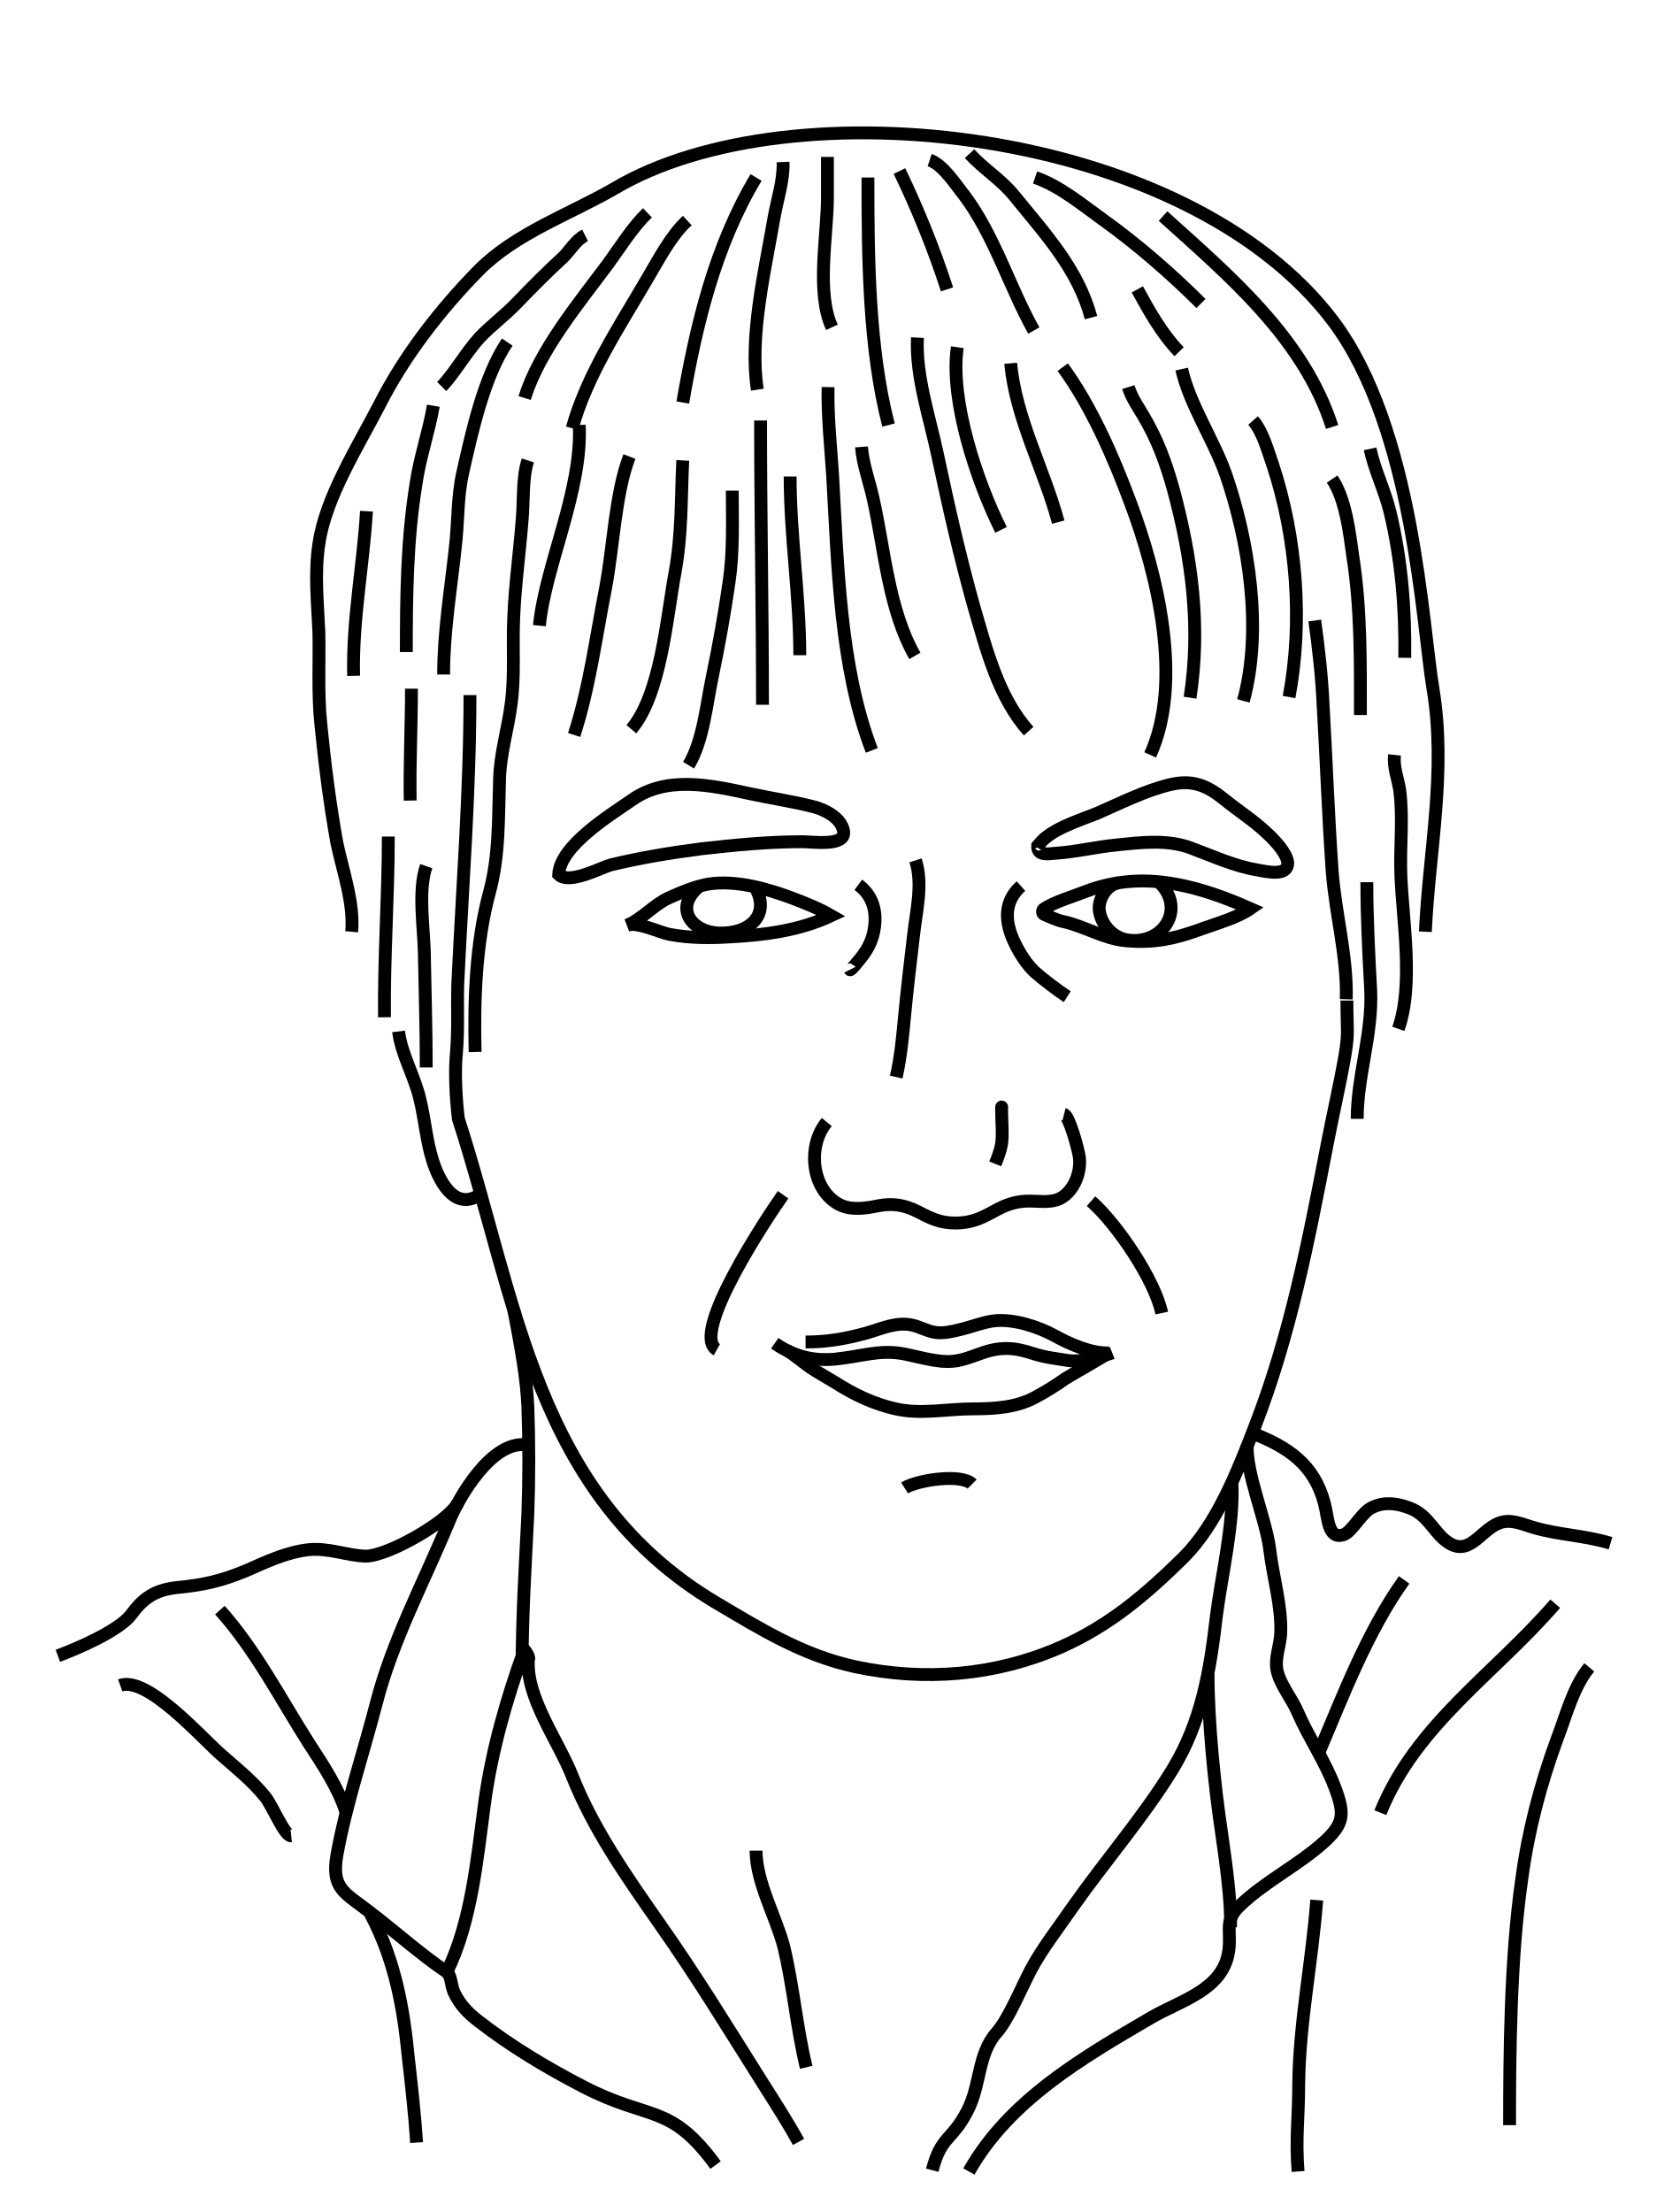
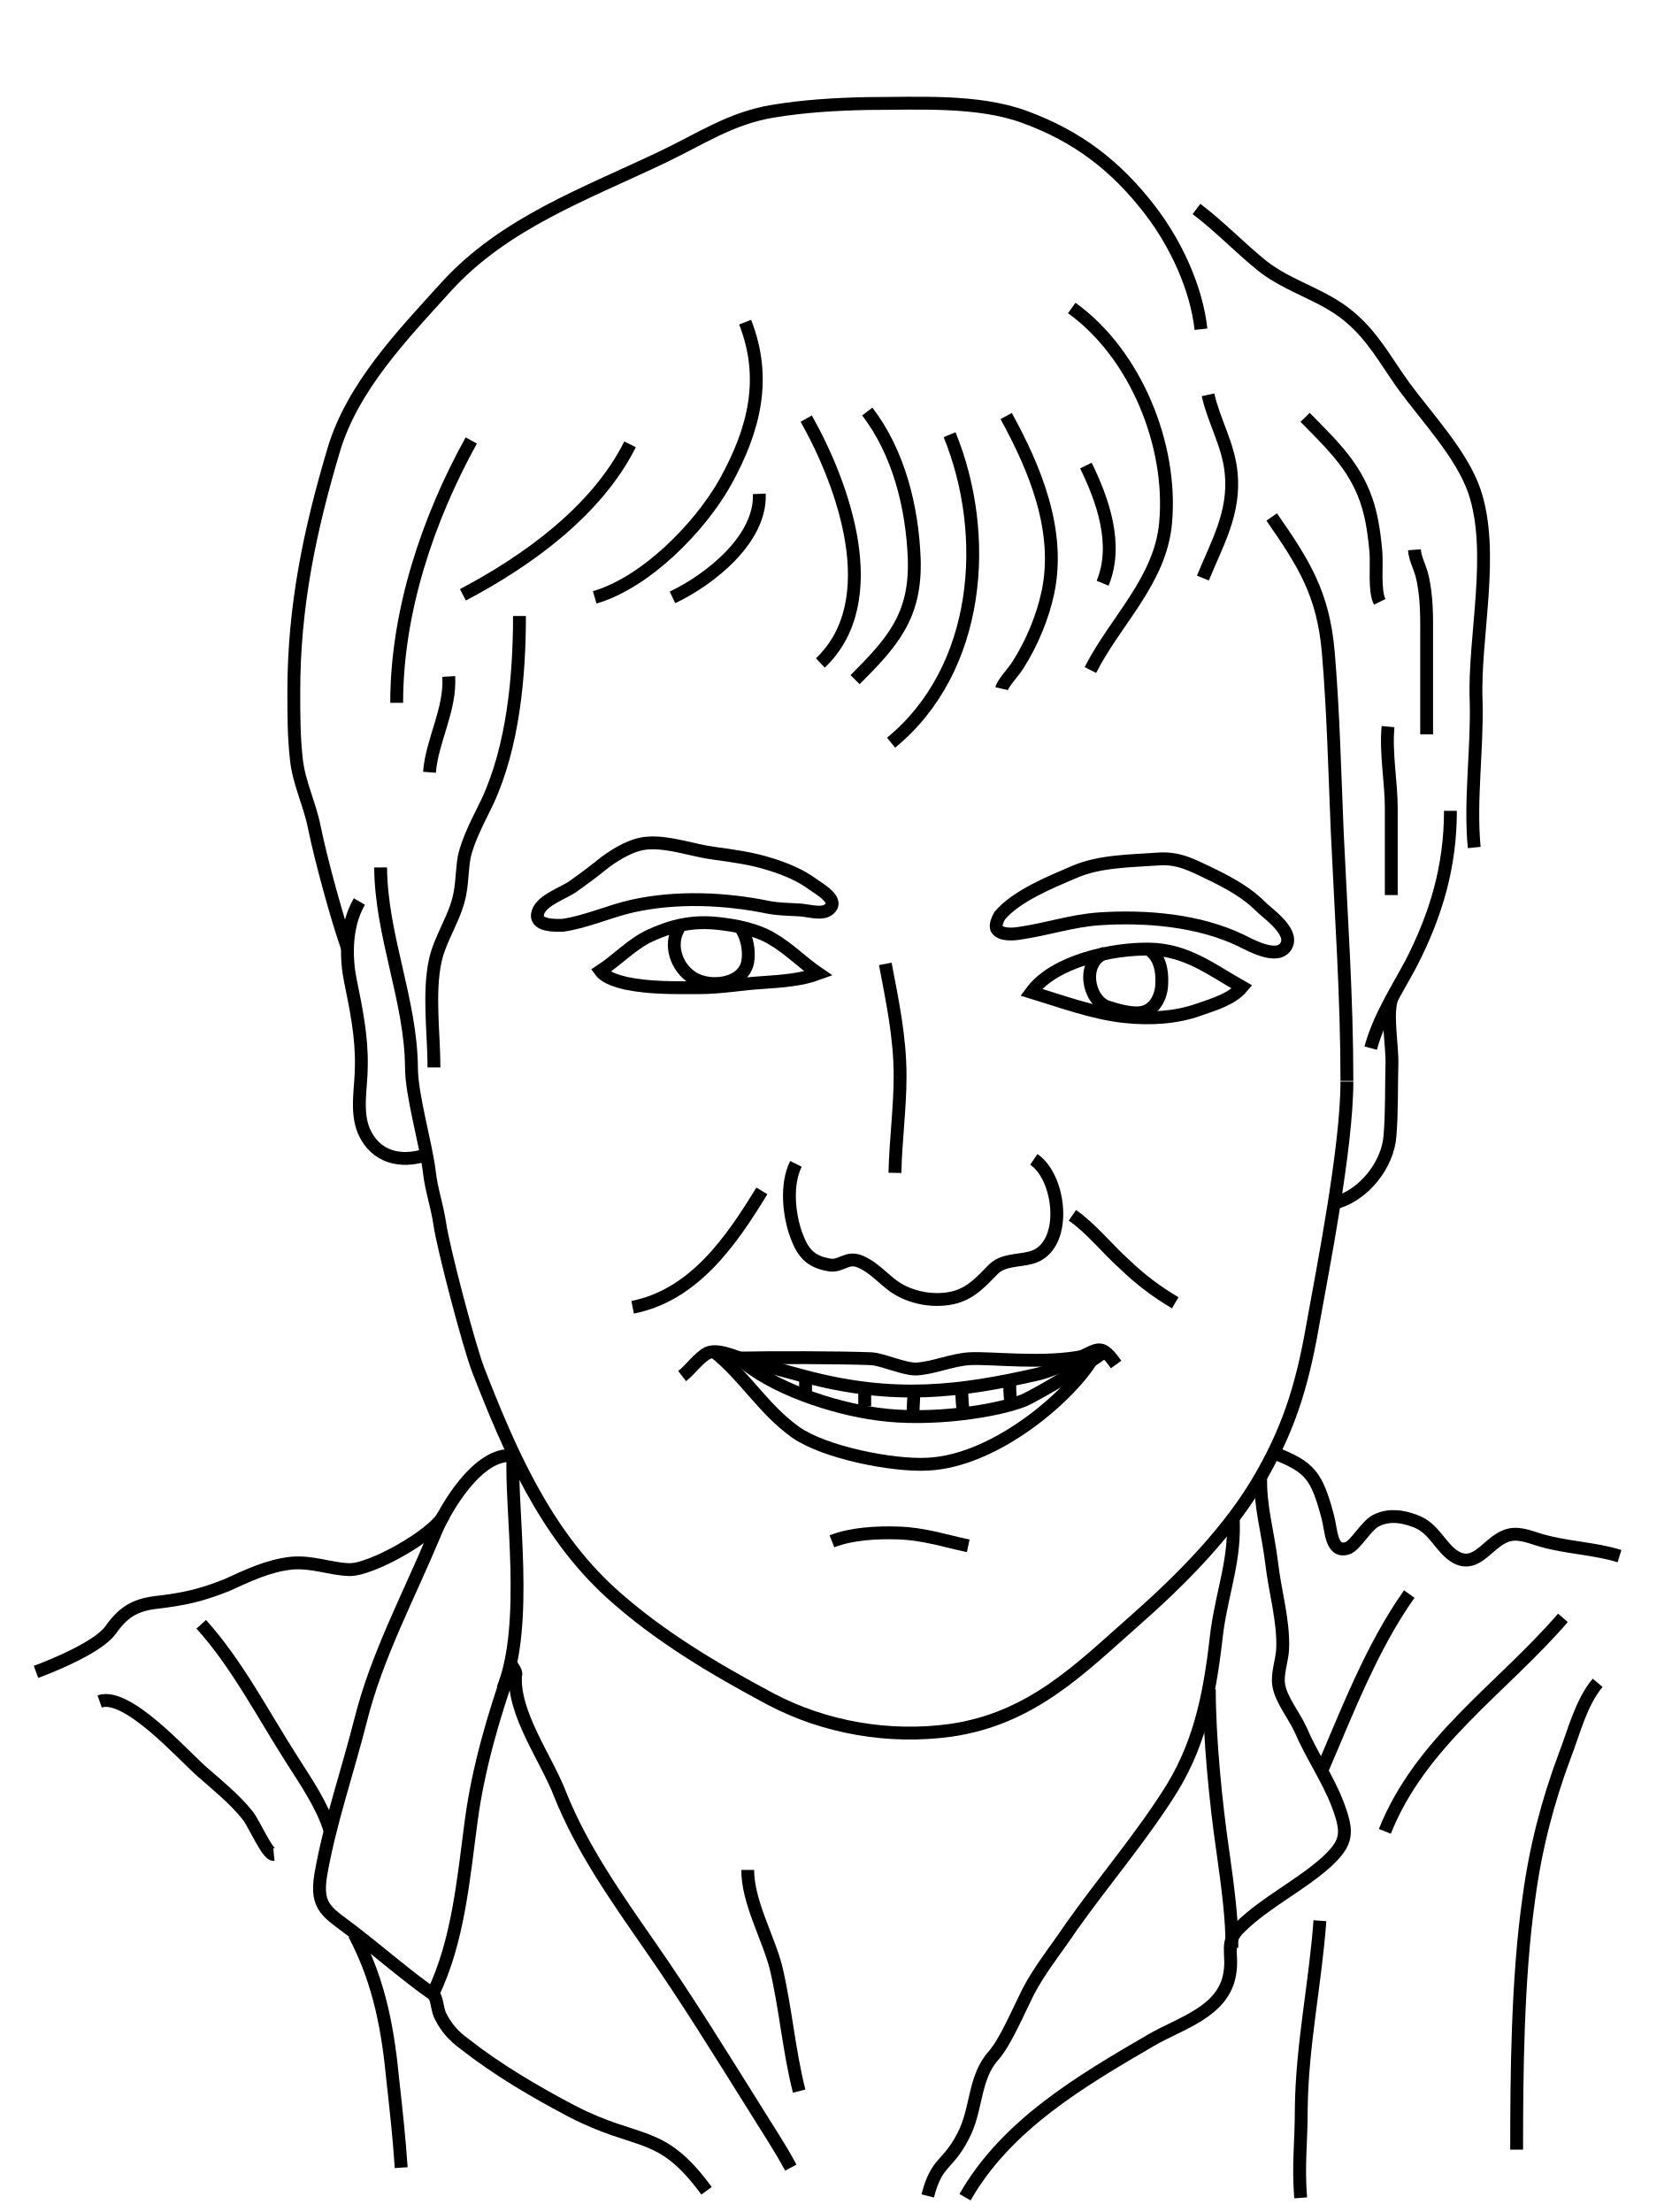
<svg xmlns="http://www.w3.org/2000/svg" version="1.1" x="0px" y="0px" viewBox="0 0 260 344" style="enable-background:new 0 0 260 344;" xml:space="preserve">
  <style type="text/css">
	.st0{opacity:0;}
	.st1{fill:none;stroke:#000000;stroke-width:2;stroke-miterlimit:10;}
</style>
-   <g id="Layer_3">
+   <g id="Layer_2">
    <rect class="st0" width="260" height="344" />
  </g>
-   <g id="Layer_2">
-     <path class="st1" d="M90.1,66.1c0.5,10.2-5.3,21.9-6.2,31.2" />
-     <path class="st1" d="M97.9,71c-2.2,5.7-2.5,14.1-3.7,20.4c-1.5,7.6-2.5,15.5-4.9,22.9" />
-     <path class="st1" d="M106.2,71.6c-0.3,6-0.1,11.3-1.2,17.4c-1.3,7-2.2,19-6.8,24.4" />
-     <path class="st1" d="M113.9,76.3c0,4.7,0.2,9.5-0.5,14.2c-0.7,4.9-1.6,9.9-2.6,14.7c-0.9,4.2-1.4,10-3.7,13.8" />
-     <path class="st1" d="M118.3,65.4c0,14.7,0.3,29.5,0.3,44.2" />
-     <path class="st1" d="M122.9,74.1c0,9.3,1.5,18.5,1.5,27.8" />
-     <path class="st1" d="M128.8,60.2c-0.1,4.5,0.4,9.1,0.7,13.6c0.8,13.9,1.1,29.9,6.1,42.9" />
-     <path class="st1" d="M134,69.5c0.2,2.7,1.2,5.3,1.8,8c1.8,8,2.4,17.3,6.5,24.5" />
-     <path class="st1" d="M142.7,52.5c-0.3,6,1.9,12.4,3.1,18.1c1.7,8,3.5,16,5.7,23.8c1.9,6.5,3.8,14.1,8.5,19.3" />
-     <path class="st1" d="M148.9,54c-1.2,8.3,3.1,21,6.8,28.4" />
-     <path class="st1" d="M157.2,56.5c0.8,8.6,5.2,16.5,7.4,24.7" />
-     <path class="st1" d="M165.3,57.1c4.4,6,7.9,14,10.5,21c4.2,11.1,8.3,27.9,3.1,39.3" />
-     <path class="st1" d="M175.5,60.2c0.5,1.6,1.4,2.9,2.3,4.4c2.2,3.7,3.5,7.2,4.7,11.5c2.9,10.7,4.3,21.4,2.6,32.4" />
-     <path class="st1" d="M183.8,57.4c1.2,5.4,4.9,10.9,6.8,16.2c3.7,10.6,5.8,24.4,2.8,35.4" />
-     <path class="st1" d="M194.9,65.4c1.5,1.7,2.3,4.7,3.1,7c3.7,11.3,4.7,24.3,2.5,36" />
-     <path class="st1" d="M82.1,71.6c-0.9,2.8-0.6,6.4-0.9,9.4c-0.4,5.1-1.1,10.1-1.3,15.1c-0.2,4.5,0.2,9-0.4,13.4   c-0.5,3.9-1.7,7.7-1.8,11.7c-0.2,6,0,11.9-1.6,17.7c-2.1,7.8-2.4,16.7-2.2,24.7" />
-     <path class="st1" d="M204.5,96.5c0.6,4.4,1.1,8.7,1.3,13.2c0.5,8.6,0.8,17.1,1.4,25.7c0.5,6.7,2.4,13.4,2.2,20" />
-     <path class="st1" d="M73.1,108.1c0,15.1-1.2,30-1.9,45c-0.1,3.5,0.1,7.1-0.2,10.6c-0.3,2.8-0.1,7.1,0.3,10.3   c9.2,28.5,11.9,58.4,40,75.2c7.1,4.2,13.5,8.2,21.7,10c10.8,2.3,21.8,1.4,31.9-3c7.7-3.4,13.3-8.2,19.2-14   c5.2-5.2,8.4-13.4,11.1-20.4c5.5-14.2,8.3-28.7,11.2-43.7c0.9-4.7,2-9.4,2.8-14c0.6-3.6,0.3-3.8,0.3-8.5" />
-     <path class="st1" d="M66.3,134.7c-1.3,3.7-0.4,9.4-0.3,13.4c0.1,6,0.3,11.9,0.3,17.9" />
-     <path class="st1" d="M60.4,130.1c0,9.4-0.7,18.8-0.6,28.1" />
-     <path class="st1" d="M212.6,137.2c0,5.6,0.3,11.2,0.6,16.8c0.3,6.9-2.1,13.3-2.1,20" />
-     <path class="st1" d="M216.9,117.4c-0.2,1.9,0.5,3.6,0.8,5.4c0.6,4.4,0,9.1,0.2,13.5c0.3,7.1,2,16.9-0.4,23.7" />
-     <path class="st1" d="M54.7,144.9c0.4-4.5-1.4-9.5-2.3-13.8c-1.1-6.1-1.9-12.4-2.5-18.5c-0.5-4.8-0.2-9.5-0.3-14.3   c-0.2-4.5-0.7-9.2,0-13.7c1-7.2,6.1-15.2,9.4-21.6c3.9-7.7,9.5-14.9,15.5-21c5.8-5.8,14.2-8.7,21.1-12.7   C123.1,13,184.6,19.7,207.4,50c12.5,16.7,13.8,47.1,15.5,57.2c2.1,12.8-0.6,25-1.2,37.7" />
-     <path class="st1" d="M62,160.4c0.4,3.5,2.5,7,3.3,10.5c0.8,3.2,1,6.5,2,9.6c0.8,2.6,3.3,8.3,7.6,5.1" />
-     <path class="st1" d="M79.9,203.6c1.2,6.3,2,10.7,2.2,15.1c0.2,5.5,0.2,11.3,0,16.8c-0.4,8-0.9,16-0.9,24.1" />
-     <path class="st1" d="M191.6,230.4c0.4,6.4-1.6,14.6-2.4,20.9c-1,8.6-2.3,16.5-6.9,24c-4.5,7.3-10.4,14.1-15.4,21.2   c-2.2,3.2-4.8,6.5-6.6,9.9c-1.6,3.1-3.4,7.5-5.2,9.6c-3.1,3.4-2.5,8.3-4.7,12.4c-2.4,4.6-4,3.7-5.4,9.1" />
-     <path class="st1" d="M81.8,224.7c-5.3-0.7-10.5,8.2-12,12c-3.9,9.4-8.8,18.5-11.3,28.3c-2,7.7-4.7,15.7-6.1,23.5   c-0.9,5.3,1.2,5.8,5.3,9c3.9,3,7.7,6.4,11.8,9.2c3.9-8,4.7-17.7,5.9-26.5c1.1-8,3.4-16,6.1-23.5c-0.1-0.6,1,1.2,0.7,1.3   c-0.5,5.9,4.7,12.8,6.8,18.2c3.3,8.3,8.5,15.7,13.6,23c5.7,8.1,10.7,16.3,16,24.7c1.9,3,3.9,6.1,5.6,9.2" />
-     <path class="st1" d="M194,224.7c-0.2,4.5,2.9,11.5,3.5,16.3c0.5,4.3,1.9,8.8,1.7,13.1c-0.1,1.8-0.9,3.7-0.6,5.5   c0.4,2.3,2.4,4.6,3.3,6.8c1.7,3.9,4.2,7.5,5.7,11.5c1.6,4.2,1.5,5.7-1.7,8.6c-4,3.6-9.3,6.2-13.1,9.9c-2.5,2.4-1.2,3.9-1.7,7.1   c-0.9,6-7.5,7.6-12.1,10.3c-10.8,6.3-22.1,12.9-28.3,23.9" />
-     <path class="st1" d="M69.4,306.6c0.8,0.5,0.7,2,1.2,3.2c0.9,1.9,2.1,3.2,3.8,4.5c5,3.9,10.7,7.3,16.3,10.2   c10.4,5.4,13.5,2.5,20.6,12.2" />
-     <path class="st1" d="M187.9,260.3c0,7.4,1,17.4,2.1,24.7c0.7,4.9,1.5,10.6,1.4,14.7" />
-     <path class="st1" d="M194.6,222.8c5.7,2.2,9.8,4.9,11.4,11c0.6,2.2,0.5,5.6,2.9,4.9c1.4-0.4,2.9-3.6,4.6-4.3   c1.9-0.9,3.8-0.6,5.7,0.1c3.1,1.1,3.9,4.2,6.4,5.6c3.3,1.8,5-2.7,8.1-3.4c1.7-0.4,3.5,0.5,5,0.9c3.8,1.1,7.9,1.2,11.8,2.4" />
-     <path class="st1" d="M71.2,233.8c-1.7,3-11.1,8.3-14.4,8.2c-2.9-0.1-5.6-1.3-8.8-1c-3.5,0.4-6.6,1.9-9.8,3.3   c-3.9,1.6-6.6,2.2-10.8,2.6c-3.3,0.4-5.1,1.6-7,4.2c-1.9,2.5-8.4,5.3-11.4,6.4" />
-     <path class="st1" d="M34.2,250.4c5.5,6.1,9.5,13.9,13.9,20.8c2.1,3.2,4.6,7,5.7,10.6" />
-     <path class="st1" d="M57.6,297.6c4,7.5,5.2,15.2,5.9,22.3c0.5,4.4,1,8.8,1.3,13.3" />
-     <path class="st1" d="M18.7,262.1c4.2-1.5,12.7,8.2,15.7,10.8c2.4,2.1,4.9,4.1,6.9,6.6c1.1,1.4,3,6.1,4,6" />
-     <path class="st1" d="M204.8,295.5c-0.7,9.5-2.7,19-2.8,28.7c0,5.3-0.5,8.2-0.1,13.5" />
-     <path class="st1" d="M247.2,259.3c-2.5,3-3.6,7.5-5,11.1c-2.6,7.1-4.5,14.3-5.5,21.8c-1.8,12.4-1.9,27.4-1.9,38.3" />
-     <path class="st1" d="M241.9,249.4c-9.4,10.9-21.7,18.8-27.2,32.5" />
-     <path class="st1" d="M218.4,245.7c-5.8,8.1-9.7,18.5-13.2,26.7" />
-     <path class="st1" d="M117.6,287.8c0,4.9,3.1,10.3,4.3,14.9c1.5,6.2,2,12.6,3.5,18.8" />
-     <path class="st1" d="M97.5,143.9c2.3-0.9,4.3-3.3,6.6-4.3c2-0.9,3.9-1.7,6-2.1c4.3-0.7,9.2,0.7,13.2,2.2c2.1,0.8,4.1,1.6,6,2.7   c-4.9,2.3-10.2,3-15.7,3.3c-3.2,0.2-6.3,0.2-9.5-0.4C102.6,145,99.1,143.3,97.5,143.9" />
-     <path class="st1" d="M162.4,142.2c-0.3-0.1-0.3-0.6-0.1-0.8c1.8-1.2,4.4-1.9,6.4-2.7c2.8-1.1,5.9-1.7,9-1.7c5.7,0,11.6,2,16.8,4.3   c-2,1.4-5.2,2.3-7.7,3.2c-4.1,1.5-7.3,2.2-11.7,1.8c-3.4-0.3-6.5-2.3-9.8-3C164.7,143.2,163.3,142.6,162.4,142.2z" />
-     <path class="st1" d="M108.8,137.8c-4.1,3.4-1.2,7.1,2.9,7.3c5.1,0.2,8.3-3,5.6-7.4" />
-     <path class="st1" d="M174,137.3c-1.8,0.2-3.3,2.6-3,4.4c0.4,2.4,2.3,4.2,4.5,4.5c5.5,0.7,9-4.9,4.8-9" />
-     <path class="st1" d="M86.9,136c0.2-4.5,8.1-9.3,11.4-11.6c5.4-3.8,12.2-2.3,18.2-1c3.2,0.7,6.6,1.2,9.8,2c1.8,0.4,4.5,1.7,4.9,3.8   c0.5,2.5-4.7,1.7-6.4,1.7c-5.3,0-10.4,0.5-15.7,1.1c-4.7,0.6-9.5,1.4-14.1,2.5C93.3,135,88.5,137.6,86.9,136z" />
-     <path class="st1" d="M161.3,131.8c1.5-2.7,6.6-4.2,9.3-5.3c3.7-1.6,7.6-3.6,11.5-4.5c3.4-0.8,5.7,0.2,8.3,2.3   c2.2,1.8,4.6,3.3,6.7,5.3c1.1,1,3.1,3.1,3.2,4.6c0,2.1-3.1,1.4-4.7,1.1c-3.6-0.6-6.8-2.1-10.3-3.4c-3.7-1.4-7.7-0.9-11.6-0.5   c-3.2,0.3-6.4,1.1-9.6,1.3c-1.2,0.1-2.8,0.4-2.7-1.2c0.3-0.4,0.2-0.1,0.3,0.1" />
-     <path class="st1" d="M120.5,208.9c3.9,2.7,7.5,2.8,10.7,2.3c3.7-0.5,6.3-1.4,10.1-0.5c1.8,0.4,3.3,0.8,5.2,1c2.4,0.2,3.7-0.4,6-1.2   c3-1.1,5.2-1,8.2,0c1.9,0.6,3.6,0.8,5.6,1.1c2.2,0.3,6.2-1,6.7-1.2" />
-     <path class="st1" d="M140.7,231.4c1.9-1.2,8.8-2.3,10.5-0.6" />
-     <path class="st1" d="M128.6,174.5c-3.1,3.7-2.4,10.5,1.9,12.8c1.9,1,4.2,0.6,6.2,0.2c2.2-0.4,4-0.1,6,0.9c1.9,1,3.5,1.8,5.8,1.8   c2.9,0,4.4-0.9,6.8-2.2c1.4-0.7,2.6-1.1,4.2-1.2c2.1-0.1,4.3,0.5,6-0.8c1.7-1.3,2.6-3.7,2.4-5.9c-0.1-1.1-1.6-6.6-2.4-6.8" />
-     <path class="st1" d="M142.4,133.8c1.2,3.7,0.1,7.9-0.3,11.6c-0.5,4.2-1,8.4-1.4,12.6c-0.3,3.2-0.6,6.4-1.3,9.5" />
-     <path class="st1" d="M158.8,137.8c-2.8,2.5-2.5,5.8-0.9,9c0.8,1.6,1.8,3.2,3.1,4.4c1,0.9,3.6,2.9,5,3.8" />
-     <path class="st1" d="M133.5,137.6c1.9,1.4,2.7,3.4,2.6,5.7c-0.1,2.3-0.9,4.1-2.3,5.8c-0.5,0.6-1.5,1.9-1.6,1.7" />
-     <path class="st1" d="M121.8,185.8c-2.4,3.4-14.6,21.7-10.3,24.1" />
-     <path class="st1" d="M169.7,186.8c4,3.5,9.9,12.2,11,17.4" />
-     <path class="st1" d="M122.4,210c0.6,0.3,3.1,2.3,3.7,2.7c1.2,0.8,2.5,1.5,3.8,2.3c3,1.9,5.9,3.3,9.4,4.1c3.9,0.9,8,0,12,0   c3.4,0,6.9-0.2,9.9-1.9c1.5-0.8,3.1-1.8,4.5-2.8c0.6-0.4,6.3-3.6,6.7-4" />
-     <path class="st1" d="M125.3,208.7c3.4,0,6.2-0.5,9.5-1.4c2.4-0.7,4.7-1.8,7.2-1.2c1.2,0.3,2.2,0.9,3.4,1.1c1.3,0.2,2.6-0.1,3.8-0.4   c1.8-0.4,3.7-1.2,5.5-1.4c3-0.3,6.7,0.9,9.3,2.3c2.5,1.4,5.8,2.8,8.5,2.7" />
-     <path class="st1" d="M154.8,181c0.4-1,0.8-2,1-3.2c0.2-1.5,0-3.3,0-4.8c0-0.3,0-1.7,0-0.7" />
-     <path class="st1" d="M78.9,53.2c-3.6,5.3-5.5,14-6.9,20.2c-0.9,3.9-0.7,7.9-1.2,11.9c-0.7,6.5-1.8,13-1.8,19.6" />
-     <path class="st1" d="M67.4,63.1c-0.7,4.1-2.1,8-2.7,12.2c-1.4,8.6-1.5,17.4-1.5,26.1" />
-     <path class="st1" d="M57,79.5c-0.5,8.5-2.2,16.9-2,25.6" />
-     <path class="st1" d="M64,107.1c0,5.8-0.3,11.6-0.2,17.4" />
-     <path class="st1" d="M106.9,34.3c-2.6,2.4-4.4,6-6.2,9c-4.3,7.4-9.4,15-11.7,23.3" />
-     <path class="st1" d="M100.7,33.1c-2.3,2.2-4.2,5.3-6.1,7.9c-4.6,6.2-10.7,13.5-13,20.9" />
-     <path class="st1" d="M117.6,27.6c-6.4,10.7-9.3,22.9-11.4,35" />
-     <path class="st1" d="M121.8,25.2c0.1,2.9-0.9,5.8-1.4,8.6c-1.4,8.2-3.9,18.5-2.6,26.8" />
-     <path class="st1" d="M128.7,24.4c0,2.1,0,4.2,0,6.3c0,5.9-1.8,14.8,0.7,20.2" />
-     <path class="st1" d="M135,27.6c0,12.4,0.1,26.5,3.2,38.5" />
-     <path class="st1" d="M139.9,26.6c2.8,5.8,5.4,12.2,7.4,18.4" />
-     <path class="st1" d="M144.6,24.9c2.1,0.7,4.1,3.9,5.4,5.5c4.7,6.3,7,14.2,10.8,21" />
-     <path class="st1" d="M150.8,23.9c2.2,2.4,4.9,4,7,6.6c4.8,5.9,9.9,11.4,11.9,18.9" />
-     <path class="st1" d="M161,27.6c3.8,1.3,7.4,4.3,10.6,6.6c5.3,3.8,10.6,8.4,15.2,13" />
-     <path class="st1" d="M180.9,33.6c10.3,9.3,21.9,19,26.3,32.8" />
-     <path class="st1" d="M176.9,45c1.8,3.3,3.8,6.9,6.5,9.7" />
-     <path class="st1" d="M207.2,74.5c2.1,3.1,2.7,8.3,3.2,11.9c1.3,8.2,1.2,16.5,1.2,24.8" />
-     <path class="st1" d="M213.1,69.8c0.7,3.3,2.3,6.5,3.1,9.8c1.8,7.5,2.4,15,2.3,22.7" />
-     <path class="st1" d="M91,36.6c-1.4,0.7-2.3,2.3-3.4,3.4c-2.5,2.3-4.8,4.6-7.1,7c-1.9,2-4.1,3.6-5.9,5.5c-2.1,2.3-4.1,5.8-5.9,7.6" />
+   <g id="Layer_3_1_">
+     <path class="st1" d="M54.1,147.6c-1.7-4.8-4.2-14-5.2-18.9c-0.7-3.6-2.4-6.9-2.8-10.6c-0.4-3.5-0.4-7-0.4-10.6   c0-13.2,2.5-25.1,6.2-37.5c2.9-9.8,10.7-17.9,17.5-25.4c9.1-10,21.8-14.5,33.7-20.2c5.9-2.8,10.5-6,17.1-7.1   c4.8-0.8,9.8-1.1,14.7-1.2c7.8,0,17.2-0.6,24.5,2.1c8.2,3,14.2,7.6,19.5,14.5c4,5.2,7.2,12.1,7.9,18.5" />
+     <path class="st1" d="M115.9,50.1c3.4,8.7,1.5,16.6-3.1,24.9c-4,7.1-12.4,15.6-20.3,17.9" />
+     <path class="st1" d="M118.1,76.8c0.3,7.1-7.8,13.4-13.5,16.1" />
+     <path class="st1" d="M98,69.1c-5.2,10.4-16.1,18.2-26,23.4" />
+     <path class="st1" d="M80.8,95.8c0,9.4-1,20.3-5,28.9c-1.3,2.7-3,5.8-3.6,8.6c-0.3,1.7-0.3,3.5-0.6,5.3c-0.6,3.9-3.1,7.1-3.9,10.8   c-1.1,5.1-0.2,11.4-0.2,16.6" />
+     <path class="st1" d="M125.4,65.1c5.7,10.1,12.4,28.3,2.2,38" />
+     <path class="st1" d="M134.9,64c4.9,6.4,7,14.9,7.3,22.9c0.3,8.9-3.4,13-9.2,18.8" />
+     <path class="st1" d="M147.7,67.6c6.4,15.7,4.8,36.5-9.1,47.9" />
+     <path class="st1" d="M156.5,64.7c4.5,8.2,8.5,17.8,6.5,27.4c-0.8,3.8-2.5,7.9-4.6,11.2c-0.8,1.3-2.4,2.9-2.6,3.8" />
+     <path class="st1" d="M166.7,47.9c9.9,7.1,15.7,21.3,14.6,33.4c-0.8,9-7.8,15.2-11.7,22.9" />
+     <path class="st1" d="M168.9,72.4c2.6,5.3,5.1,12.3,2.6,18.3" />
+     <path class="st1" d="M187.9,61.4c0.9,4.1,3.2,7.8,3.6,12.2c0.6,6.2-2.2,10.9-4.4,16.3" />
+     <path class="st1" d="M186.1,32.5c3.6,2.7,6.8,6.1,10.3,8.9c4.1,3.2,9.3,4.4,13.3,7.7c3.9,3.2,5.8,7,8.7,11   c3.6,4.9,8.9,10.5,10.9,16.2c3.3,9.6-0.1,22.8,0.3,32.7c0.2,7.5-1,15.5-0.3,22.8" />
+     <path class="st1" d="M197.8,80.4c5,7.2,8,11.9,8.8,21c0.8,9.4,1,18.7,1.4,28.1c0.6,12.9,1.5,25.6,1.5,38.6" />
+     <path class="st1" d="M225.6,126.1c0,8.6-2.2,16.1-6.1,23.7c-2.3,4.3-5,8.4-6.3,13.2" />
+     <path class="st1" d="M59.2,134.9c0.1,10.7,4.7,20.6,4.8,31.1c0,4.4,2.3,12,2.8,16.4c0.3,2.6,1.2,5.2,1.6,7.9   c0.5,3.6,4.5,18.9,6,22.8c4.8,12.3,10.3,25.2,20.6,34.6c7.5,6.8,16.2,11.9,24.8,16.5c8.5,4.5,18.5,6.2,28,4.9   c12.7-1.8,20.3-9.7,28.4-16.8c7.5-6.6,15.1-14.2,20-22.8c4.8-8.4,6.6-15.3,8.2-24.6c1.2-6.8,5.1-26.3,5.1-36.7" />
+     <path class="st1" d="M203,64.9c3.6,3.7,7.1,6.9,9.1,11.8c1.2,2.9,1.6,5.9,1.9,9c0.2,2.2-0.3,6.1,0.6,7.9" />
+     <path class="st1" d="M220,85.5c0.1,1.3,0.7,2.4,1.1,3.7c0.9,3.4,0.8,6.9,0.8,10.3c0,4.9,0,9.8,0,14.7" />
+     <path class="st1" d="M215.9,113c-0.4,4.1,0.5,8.6,0.5,12.7c0,4.5,0,9,0,13.5" />
+     <path class="st1" d="M73.3,68.5c-6.8,12.3-11.6,26.7-11.6,40.8" />
+     <path class="st1" d="M69.8,105.2c0.3,5.2-2.6,9.9-3,14.9" />
+     <path class="st1" d="M66.3,179.6c-4,1.3-7.9,0.4-9.7-3.7c-1.3-3.1-0.4-6.8-0.4-10.1c0.1-4.5-0.8-8.9-1.7-13.3   c-0.6-2.9-1-8.2,1.4-12.3" />
+     <path class="st1" d="M216.5,155.2c-0.9,2.5,0.1,7.6,0,10.3c-0.1,3.7,0,7.5-0.3,11.1c-0.3,4.5-4.1,9.4-8.7,10.5" />
+     <path class="st1" d="M123.8,181c-1.6,3.2-1.1,8,0.1,11.2c1,2.7,2.2,4,5,4.5c1.9,0.4,2.8-1.4,4.9-0.5c2,0.8,3.6,2.7,5.3,3.9   c2.6,1.8,6.4,2.5,9.6,1.6c2.6-0.8,4-2.5,5.9-4.4c1.5-1.4,3.8-1.2,5.7-1.7c5.9-1.5,4.8-12.4,0.5-15.3" />
+     <path class="st1" d="M118.5,185.2c-4.7,7.7-10.5,16.2-20.1,18.1" />
+     <path class="st1" d="M166.8,189c2.9,2,5.5,5.3,8.2,7.7c2.4,2.3,4.9,4.2,7.8,5.9" />
+     <path class="st1" d="M93.4,151c2.6-1.7,4.9-4.2,7.7-5.5c3.5-1.6,6.6-2.3,10.5-1.9c2.8,0.3,6,0.9,8.5,2.4c2.6,1.5,4.7,3.7,7.2,5.4   c-2.7,1-5.8,1.2-8.7,1.4c-3.3,0.2-6.5,0.8-9.8,0.8c-3.8,0-7.7,0.1-11.5-0.7C96.1,152.6,94.2,152.1,93.4,151z" />
+     <path class="st1" d="M160.4,154.3c3.6-4.9,12.7-6.8,18.4-6.7c5.8,0.1,9.6,3.2,14.4,5.9c-1.6,1.9-4.4,2.7-6.7,3.5   c-3.6,1.3-7.7,1.5-11.5,1.1C170.1,157.6,165,155.7,160.4,154.3z" />
+     <path class="st1" d="M83.7,141.8c0.7-1.9,4-2.9,5.5-4c1.7-1.2,3.3-2.4,4.9-3.7c1.9-1.4,4.4-2.9,6.8-3c3.3-0.2,7,1.2,10.2,1.6   c2.9,0.4,5.9,0.8,8.7,1.7c2.3,0.7,4.7,1.7,6.6,3.1c1.1,0.8,4.4,2.6,2.4,4c-1.1,0.8-3.4,0-4.6,0c-1.7-0.1-3.1-0.1-4.7-0.4   c-6.8-1.4-14.3-1.7-21.1-0.2c-3.6,0.8-7.3,2.5-10.9,3C86.5,143.9,82.9,144.1,83.7,141.8z" />
+     <path class="st1" d="M155.5,142.4c2.6-3.1,8.1-5.3,11.6-6.8c3.9-1.7,8.7-1.7,12.9-2c3.5-0.3,5.7,1.1,8.9,2.6   c2.6,1.3,5.1,2.7,7.1,4.7c1.2,1.2,5.2,3.9,4.1,6.1c-1.2,2.4-5.4,0.1-7-0.7c-6.6-3.2-14.9-3.9-22.2-3.4c-4.2,0.3-8,1.6-12.1,2.2   c-1.1,0.2-3.2,0.4-3.8-0.7C154.8,143.8,155.2,142.9,155.5,142.4z" />
+     <path class="st1" d="M105.6,144.3c-1.6,2.6-0.4,6.2,2.2,7.8c2.6,1.6,7.8,1.1,8.5-2.5c0.3-1.7-0.1-3.9-1.1-5.3" />
+     <path class="st1" d="M171.9,148.2c-3.8,1.4-2.7,7.4,0.4,8.4c1.5,0.5,4,1.2,5.5,0.8c2-0.5,2.9-2.7,2.9-4.5c0.1-1.9-0.3-4.2-2.1-5.3" />
+     <path class="st1" d="M106.1,214c1.3-1,2.6-2.9,4-3.6c1.8-0.8,5.4,1.1,7.2,1.6c2.6,0.6,5.1,1.3,7.7,2c14.1,3.8,24.5,2.4,36.4-0.3   c1.8-0.4,4.9-1.8,6.6-2.6c3-1.4,3.3-2.1,5.6,1.1" />
+     <path class="st1" d="M129.4,239.7c3-1.2,7-1.4,10.2-1.3c4,0.1,7.2,1.2,11,2" />
+     <path class="st1" d="M114.9,211.2c5-0.1,15.6-0.1,20.6,0.1c1.8,0.1,5.2,1.7,7.1,1.6c2.8-0.2,5.3-1.4,8.2-1.6   c3.2-0.2,11.7,0.9,17.8-0.4" />
+     <path class="st1" d="M111.2,210.3c4.7,3.8,7.5,8.8,12.5,12.4c4.5,3.2,15.2,5.3,20.6,5c10.7-0.5,22.5-10.9,25.8-16.7" />
+     <path class="st1" d="M114.9,211.2c5.1,4.7,14.8,7.8,21.5,8.7c8.4,1.2,18.8-0.5,22.8-2.1c2.3-1,10.6-6,12.4-7.5" />
+     <path class="st1" d="M134.5,216.3c0,0.6,0,1.8,0,2.4" />
+     <path class="st1" d="M142.1,216.9c0.1,0.6-0.2,2.3,0,3.2" />
+     <path class="st1" d="M149.6,216.4c0,0.7,0.1,2.9,0.3,3.5" />
+     <path class="st1" d="M157.1,214.9c-0.1,0.7,0,2.3,0.1,3" />
+     <path class="st1" d="M125.3,214.5c0,0.8,0,1.6,0,2.4" />
+     <path class="st1" d="M79.8,226.4c-0.4,8.2,2.5,26.2-1.6,36.3" />
+     <path class="st1" d="M191.8,235.9c0.4,6.5-1.6,11.3-2.5,17.7c-1,8.8-2.3,16.8-7,24.5c-4.6,7.4-10.6,14.4-15.7,21.6   c-2.2,3.3-4.9,6.6-6.7,10.1c-1.6,3.2-3.5,7.7-5.3,9.8c-3.2,3.5-2.6,8.5-4.8,12.6c-2.4,4.7-4.1,3.8-5.5,9.3" />
+     <path class="st1" d="M79.8,226.4c-5.4-0.7-10.7,8.4-12.2,12.2c-4,9.6-9,18.9-11.5,28.9c-2,7.9-4.8,16-6.2,24   c-0.9,5.4,1.2,5.9,5.4,9.2c4,3.1,7.9,6.5,12,9.4c4-8.2,4.8-18.1,6-27c1.1-8.2,3.5-16.3,6.2-24c-0.1-0.6,1,1.2,0.7,1.3   c-0.5,6,4.8,13.1,6.9,18.6c3.4,8.5,8.7,16,13.9,23.5c5.8,8.3,10.9,16.6,16.3,25.2c1.9,3.1,4,6.2,5.7,9.4" />
+     <path class="st1" d="M196.1,229.4c-0.2,4.6,1.1,8.8,1.7,13.7c0.5,4.4,1.9,9,1.7,13.4c-0.1,1.8-0.9,3.8-0.6,5.6   c0.4,2.3,2.4,4.7,3.4,6.9c1.7,4,4.3,7.7,5.8,11.7c1.6,4.3,1.5,5.8-1.7,8.8c-4.1,3.7-9.5,6.3-13.4,10.1c-2.6,2.4-1.2,4-1.7,7.2   c-0.9,6.1-7.7,7.8-12.3,10.5c-11,6.4-22.5,13.2-28.9,24.4" />
+     <path class="st1" d="M67.2,310c0.8,0.5,0.7,2,1.2,3.3c0.9,1.9,2.1,3.3,3.9,4.6c5.1,4,10.9,7.4,16.6,10.4c10.6,5.5,13.8,2.6,21,12.4   " />
+     <path class="st1" d="M188.1,262.7c0,7.5,1,17.7,2.1,25.2c0.7,5,1.5,10.8,1.4,15" />
+     <path class="st1" d="M198,225.9c5.8,2.2,6.8,3.6,8.5,9.9c0.6,2.2,0.5,5.7,3,5c1.4-0.4,3-3.7,4.7-4.4c1.9-0.9,3.9-0.6,5.8,0.1   c3.2,1.1,4,4.3,6.5,5.7c3.4,1.8,5.1-2.8,8.3-3.5c1.7-0.4,3.6,0.5,5.1,0.9c3.9,1.1,8.1,1.2,12,2.4" />
+     <path class="st1" d="M69,235.7c-1.7,3.1-11.3,8.5-14.7,8.4c-3-0.1-5.7-1.3-9-1c-3.6,0.4-6.7,1.9-10,3.4c-4,1.6-6.7,2.2-11,2.7   c-3.4,0.4-5.2,1.6-7.1,4.3c-1.9,2.6-8.6,5.4-11.6,6.5" />
+     <path class="st1" d="M31.3,252.6c5.6,6.2,9.7,14.2,14.2,21.2c2.1,3.3,4.7,7.1,5.8,10.8" />
+     <path class="st1" d="M55.1,300.8c4.1,7.7,5.3,15.5,6,22.7c0.5,4.5,1,9,1.3,13.6" />
+     <path class="st1" d="M15.5,264.6c4.3-1.5,13,8.4,16,11c2.4,2.1,5,4.2,7,6.7c1.1,1.4,3.1,6.2,4.1,6.1" />
+     <path class="st1" d="M205.3,298.7c-0.7,9.7-2.8,19.4-2.9,29.3c0,5.4-0.5,8.4-0.1,13.8" />
+     <path class="st1" d="M248.5,261.7c-2.6,3.1-3.7,7.7-5.1,11.3c-2.7,7.2-4.6,14.6-5.6,22.2c-1.8,12.6-1.9,27.9-1.9,39.1" />
+     <path class="st1" d="M243.1,251.6c-9.6,11.1-22.1,19.2-27.7,33.2" />
+     <path class="st1" d="M219.2,247.9c-5.9,8.3-9.9,18.9-13.5,27.2" />
+     <path class="st1" d="M116.3,290.8c0,5,3.2,10.5,4.4,15.2c1.5,6.3,2,12.9,3.6,19.2" />
+     <path class="st1" d="M137.7,149.9c1.1,5.8,2.3,11.4,2.3,17.4c0,5.1-0.7,10.1-0.8,15.1" />
  </g>
</svg>
